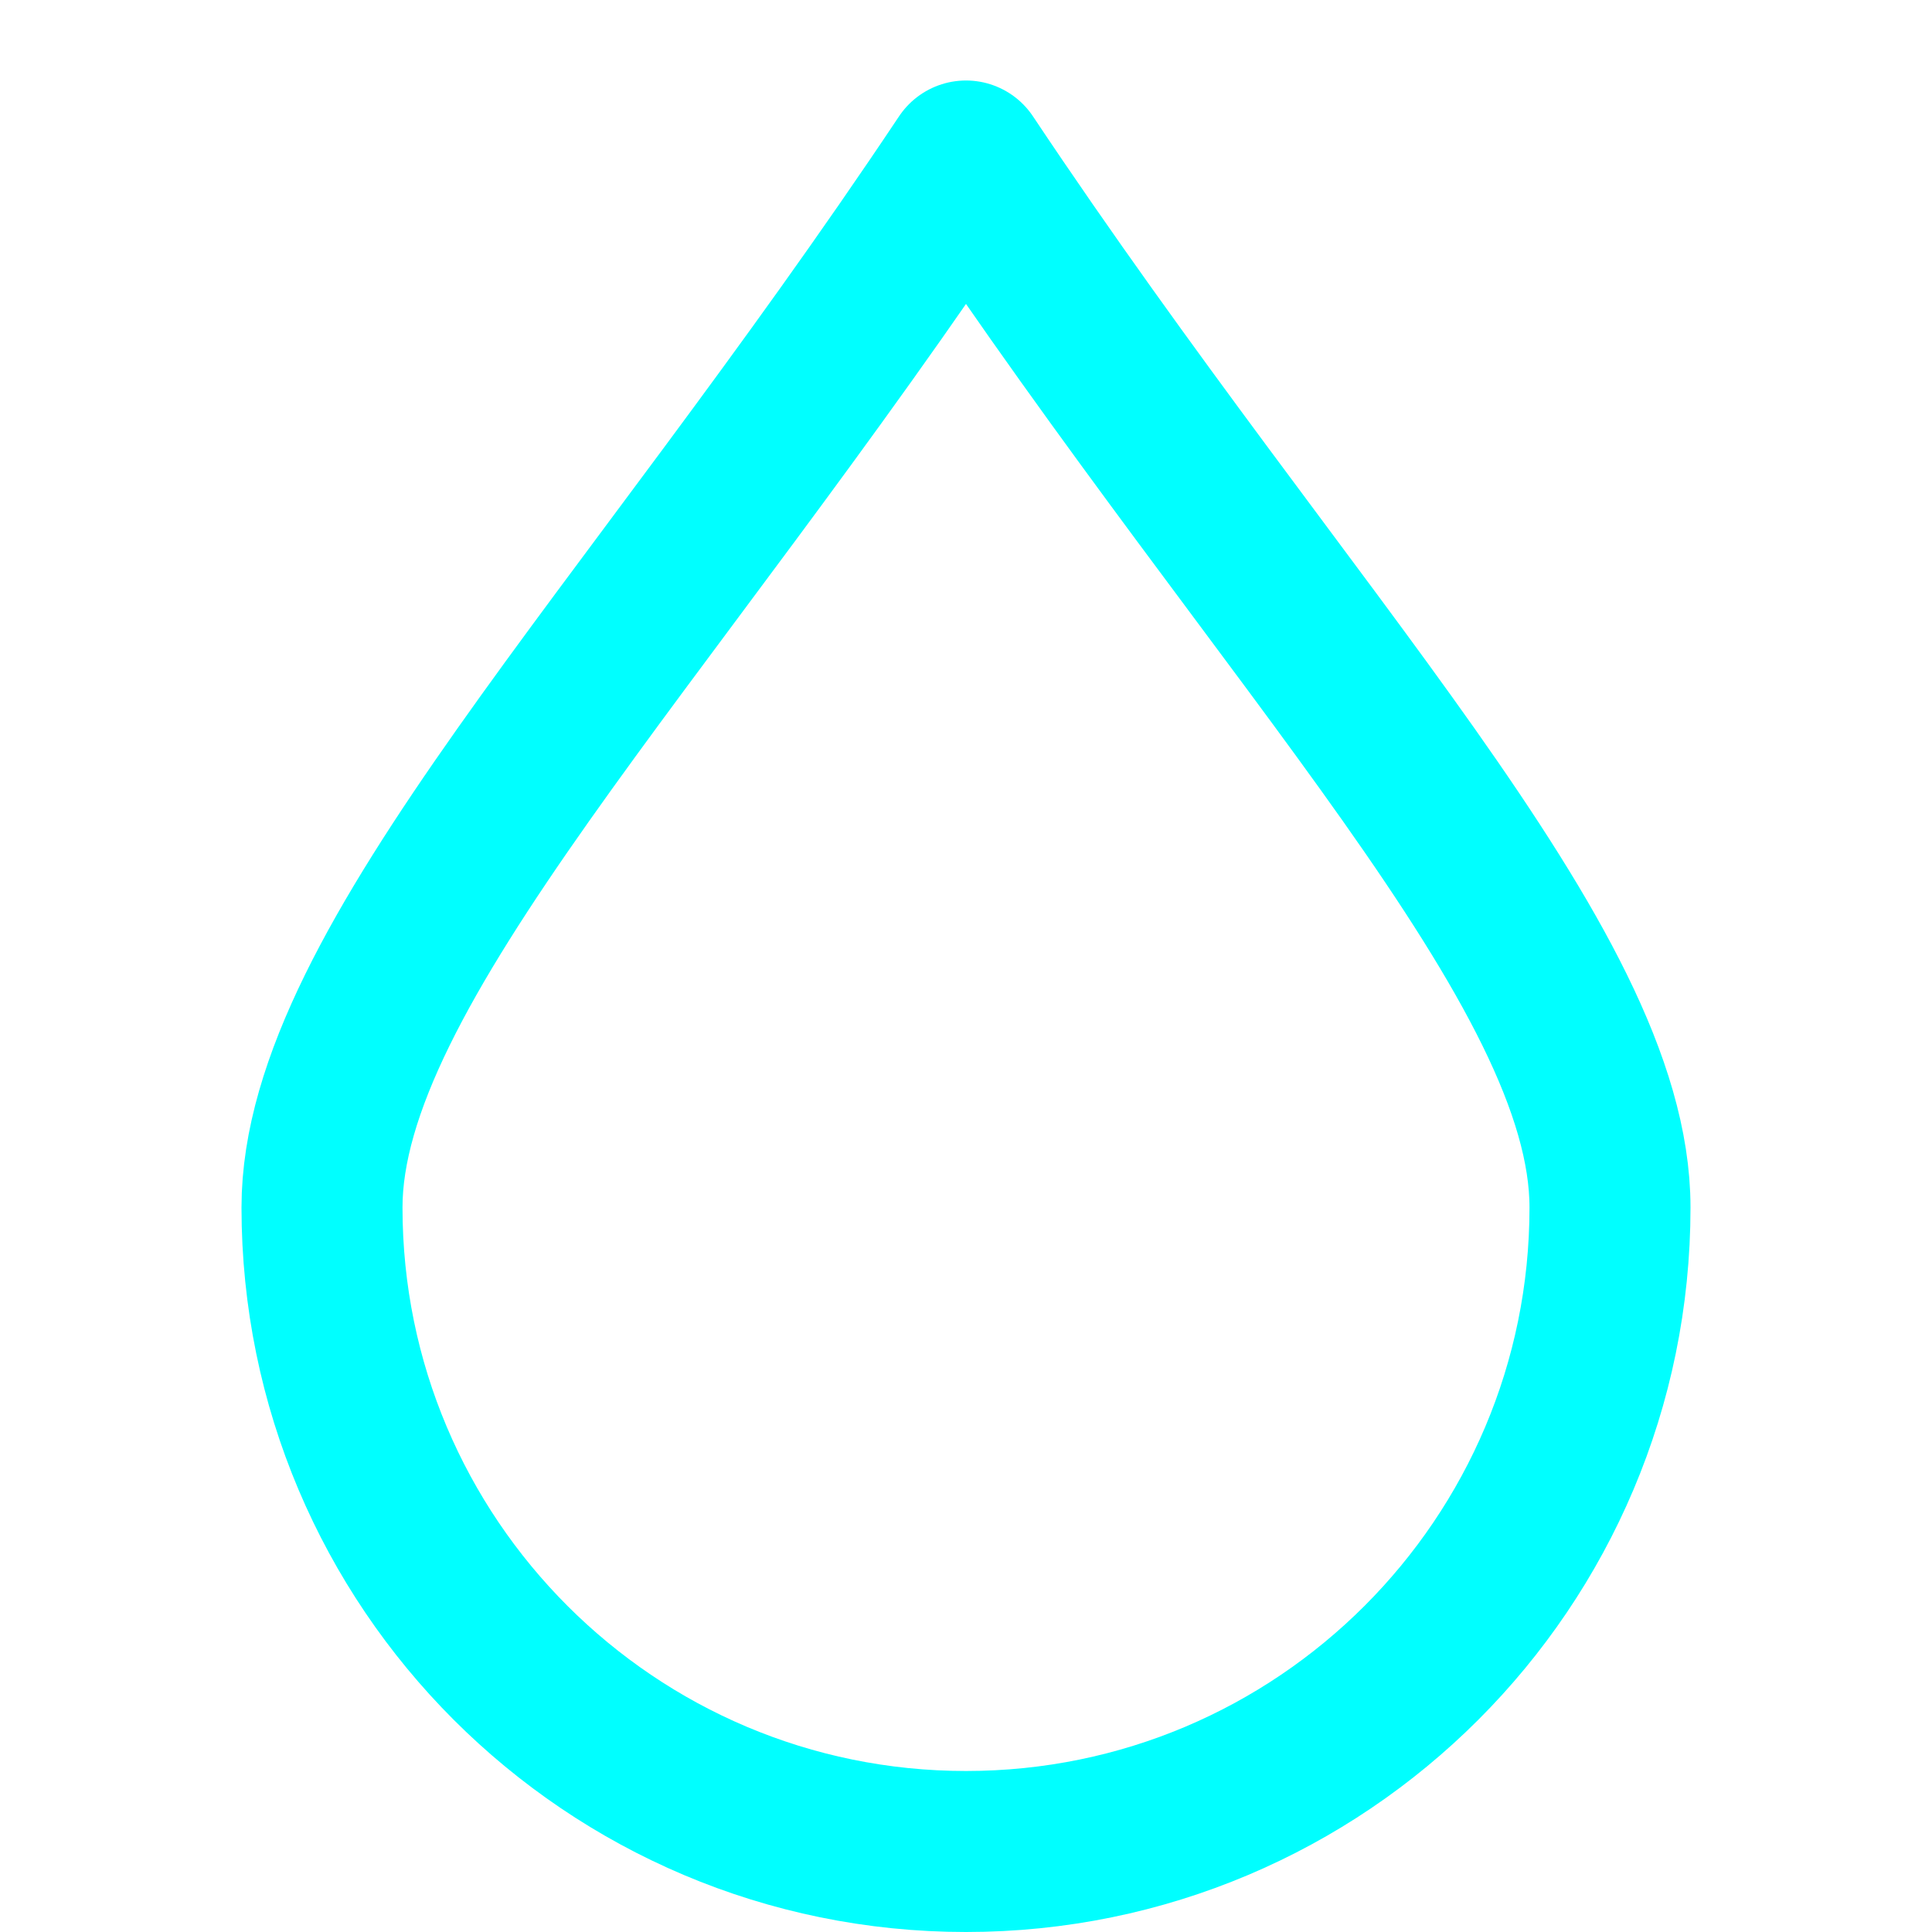
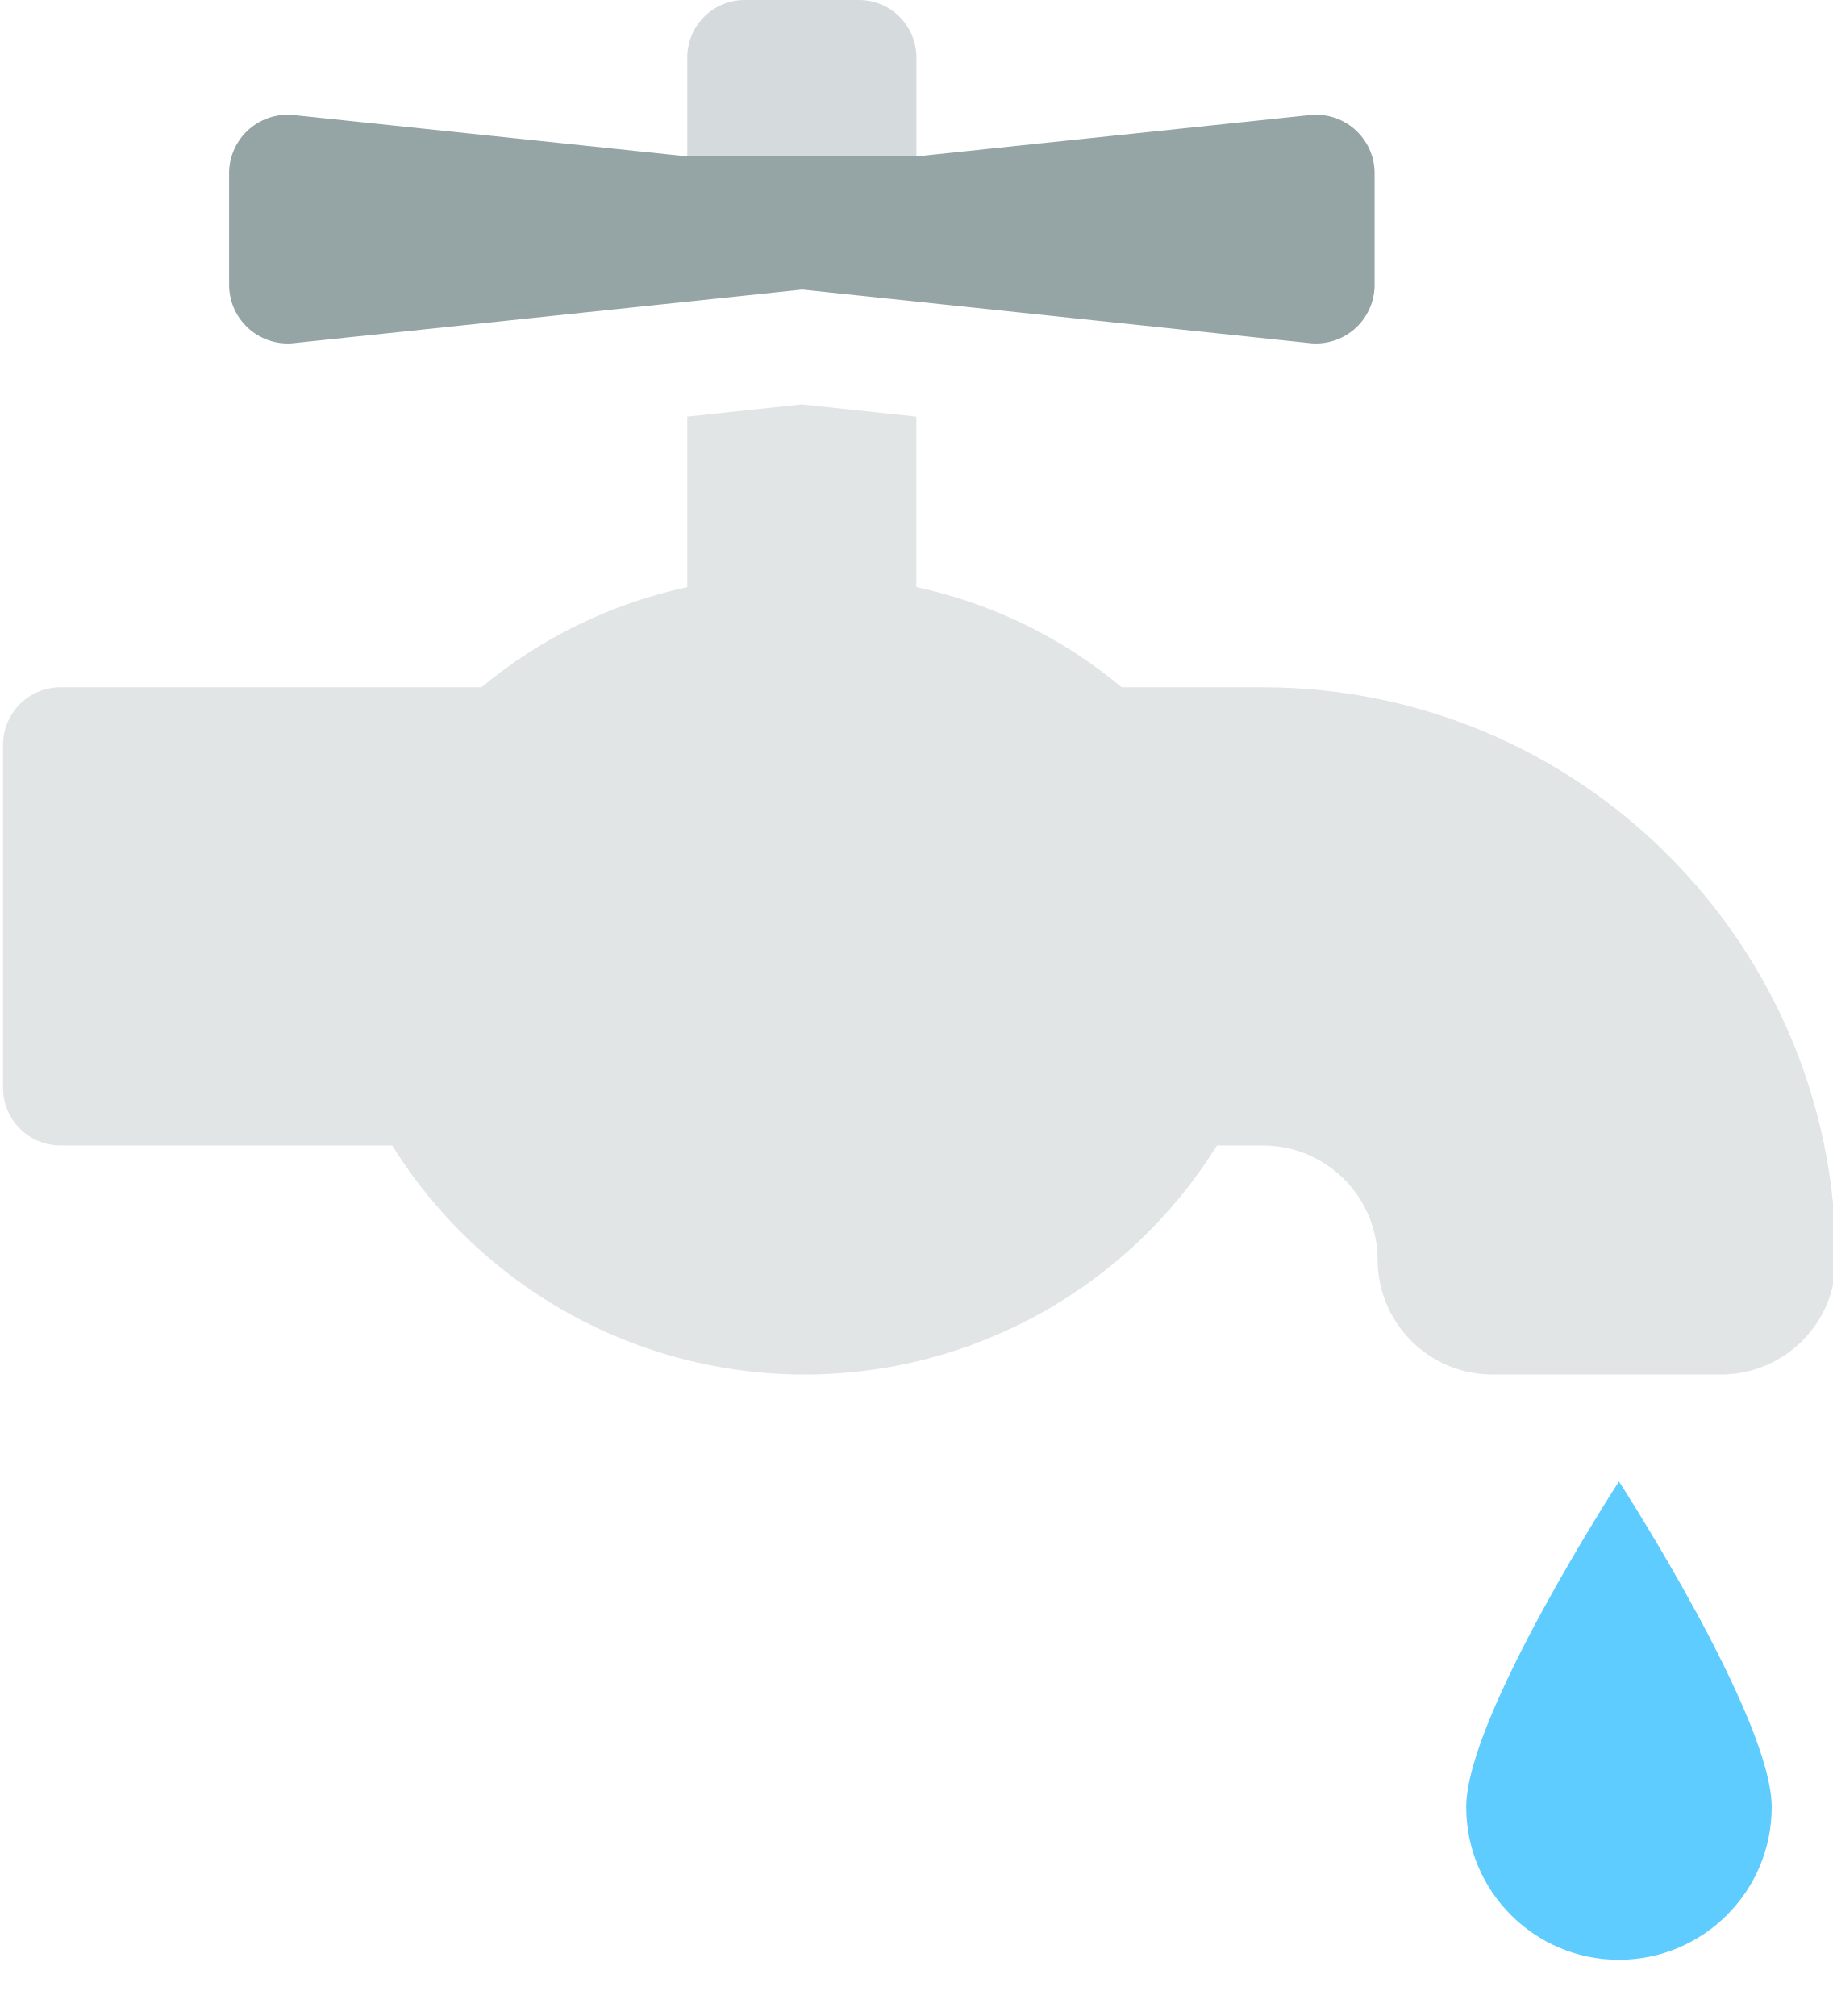
- <svg xmlns="http://www.w3.org/2000/svg" viewBox="0 0 24 24" fill="none" stroke="#0ff" stroke-width="2" stroke-linecap="round" stroke-linejoin="round">
-   <path d="M12 2C8 8 4 12 4 15a8 8 0 0 0 16 0c0-3-4-7-8-13z" />
+ <svg xmlns="http://www.w3.org/2000/svg" viewBox="0 0 30 33">
+   <path d="M20.63 11.25h-2.27a7.79 7.79 0 0 0-3.36-1.64V6.82l-1.88-.2-1.87.2v2.79a7.87 7.87 0 0 0-3.37 1.64H.99a.94.94 0 0 0-.94.94v5.63a.94.94 0 0 0 .94.93h5.43a7.95 7.95 0 0 0 13.5 0h.75a1.88 1.88 0 0 1 1.88 1.88 1.88 1.88 0 0 0 1.87 1.87h3.75a1.88 1.88 0 0 0 1.88-1.87 9.38 9.38 0 0 0-9.38-9.38Z" fill="#E1E5E6" fill-rule="evenodd" />
+   <path d="M24 29.58a2.5 2.5 0 1 0 5 0c0-1.47-2.5-5.33-2.5-5.33S24 28.1 24 29.58z" fill="#5fccff" fill-rule="evenodd" />
+   <path d="M15 3.56V.94A.94.94 0 0 0 14.06 0h-1.87a.94.94 0 0 0-.94.94v2.62" fill="#D5DADC" fill-rule="evenodd" />
+   <path d="m11.25 2.56-6.47-.68a.96.96 0 0 0-1.03.99v1.77a.96.96 0 0 0 1.03.98l8.35-.88 8.34.88a.96.96 0 0 0 1.03-.98V2.87a.96.96 0 0 0-1.03-.99l-6.47.68" fill="#95A5A6" fill-rule="evenodd" />
</svg>
